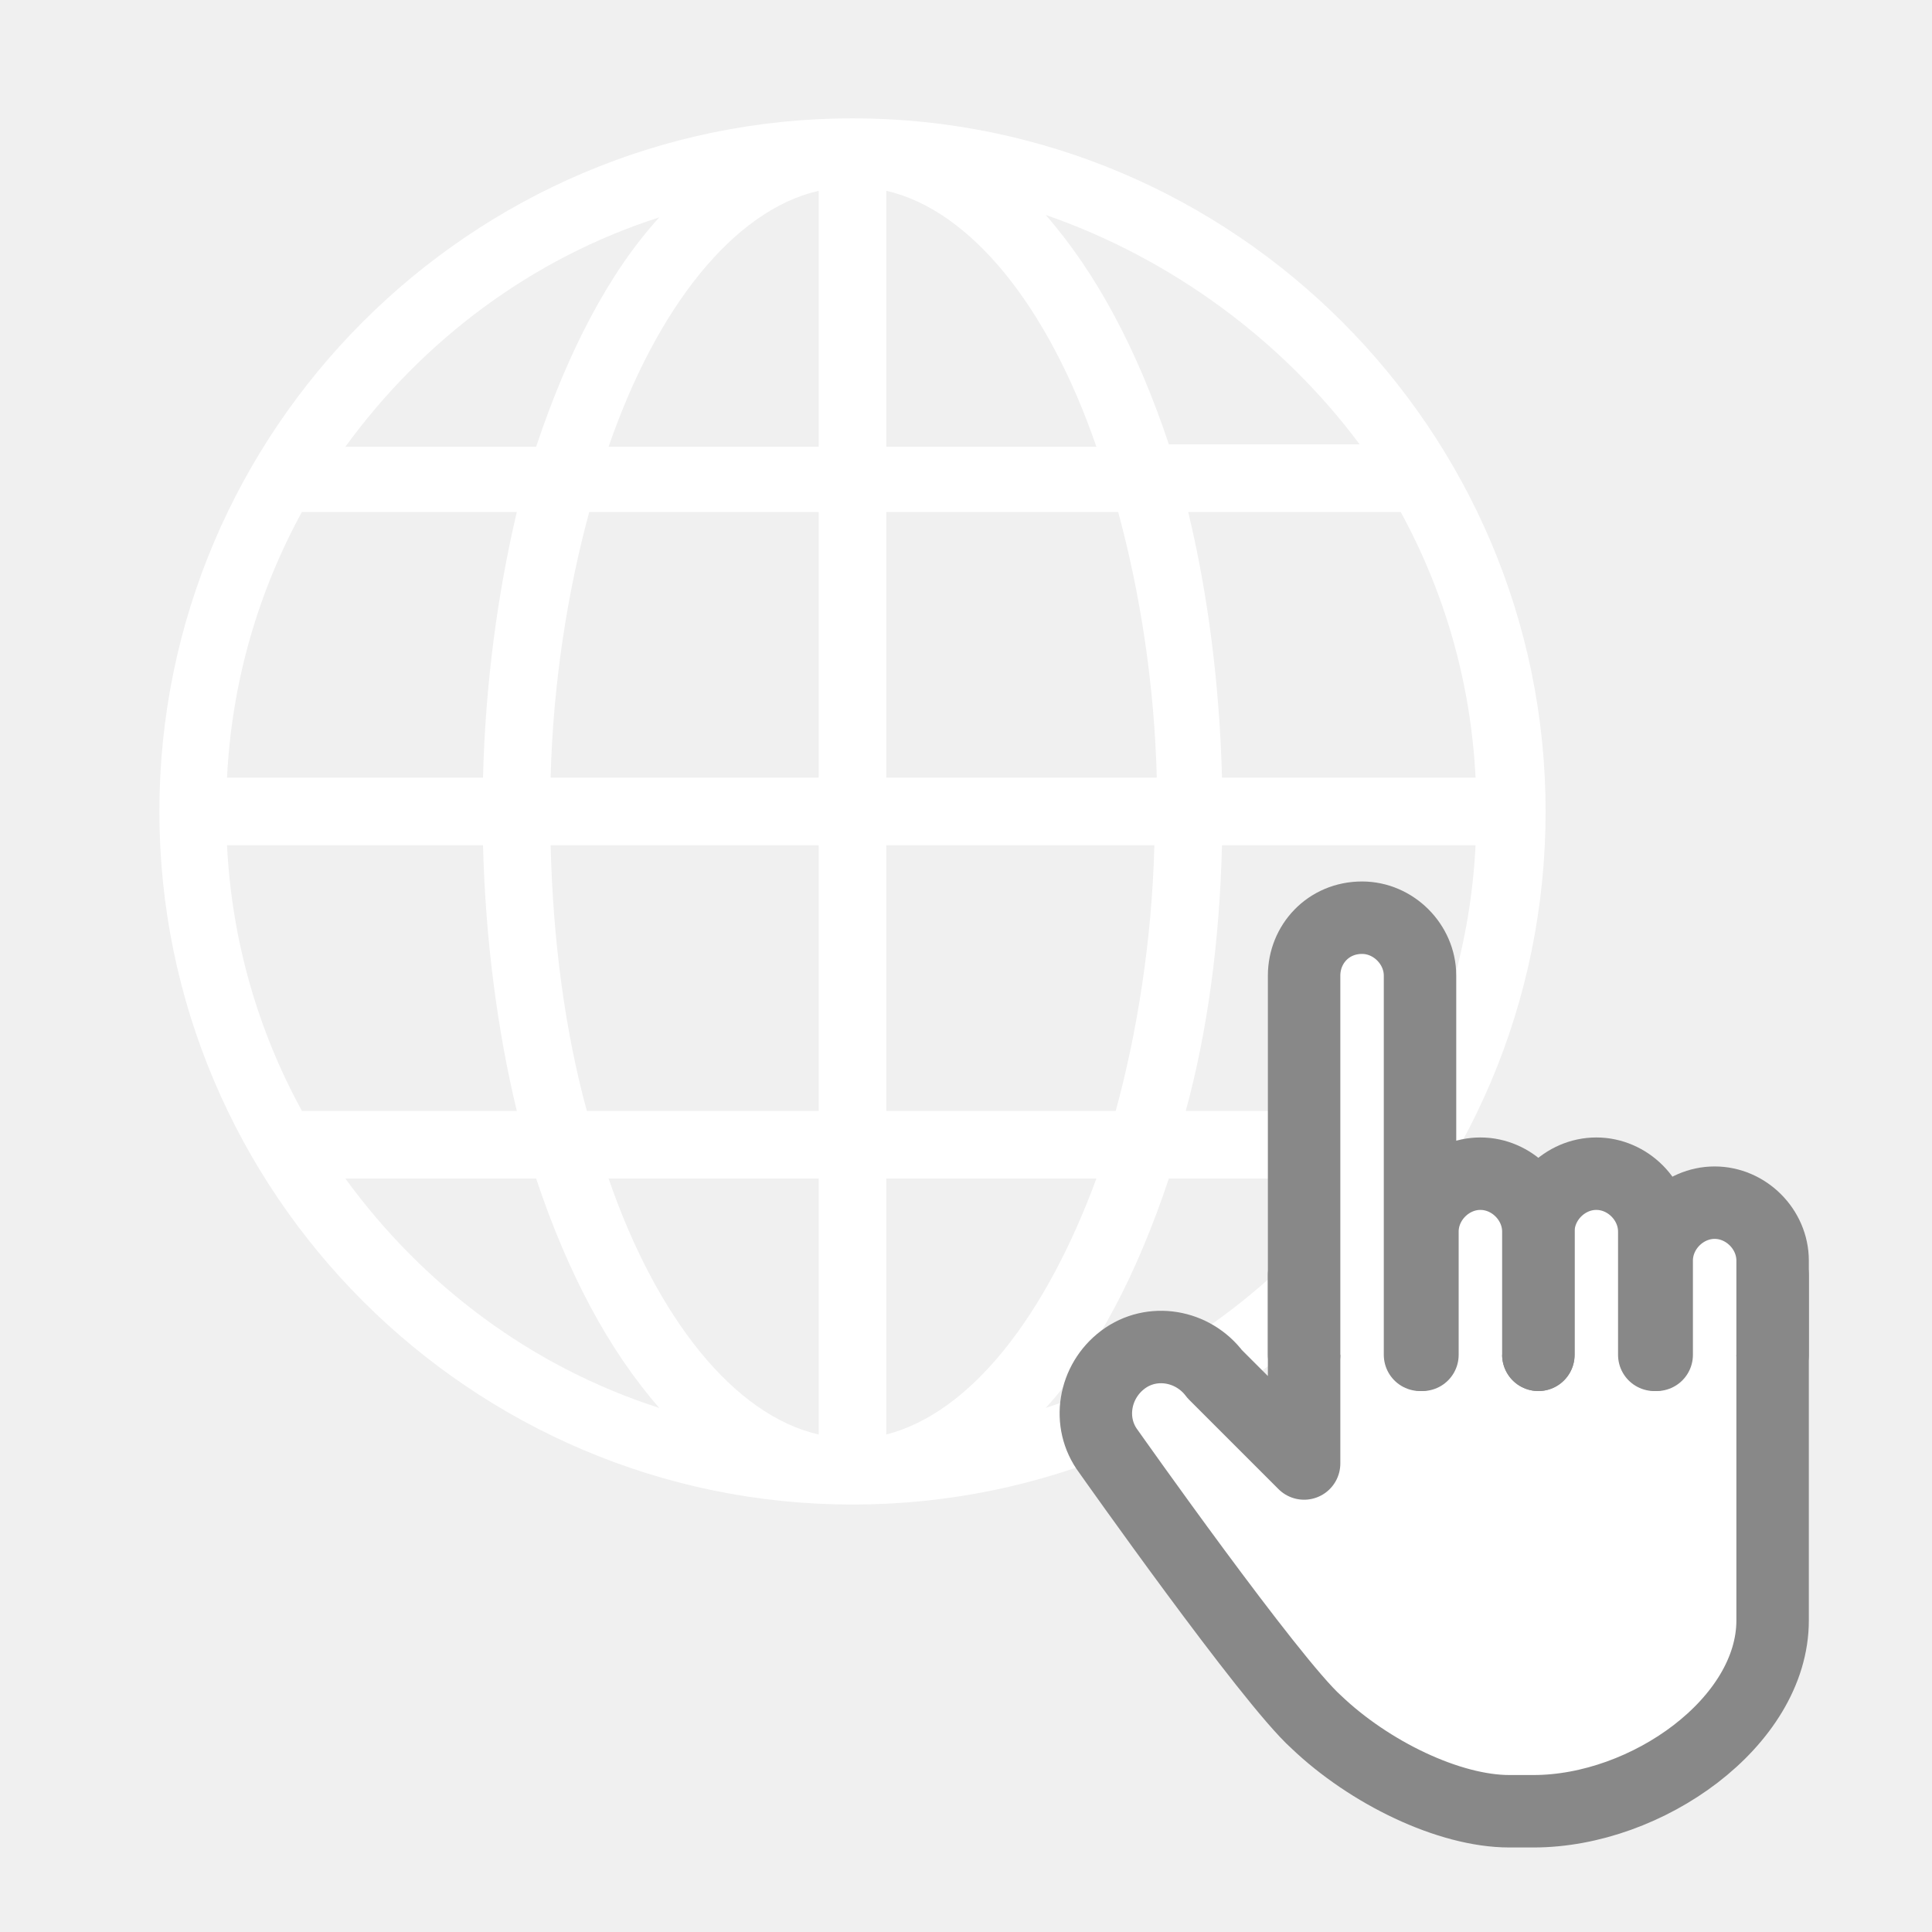
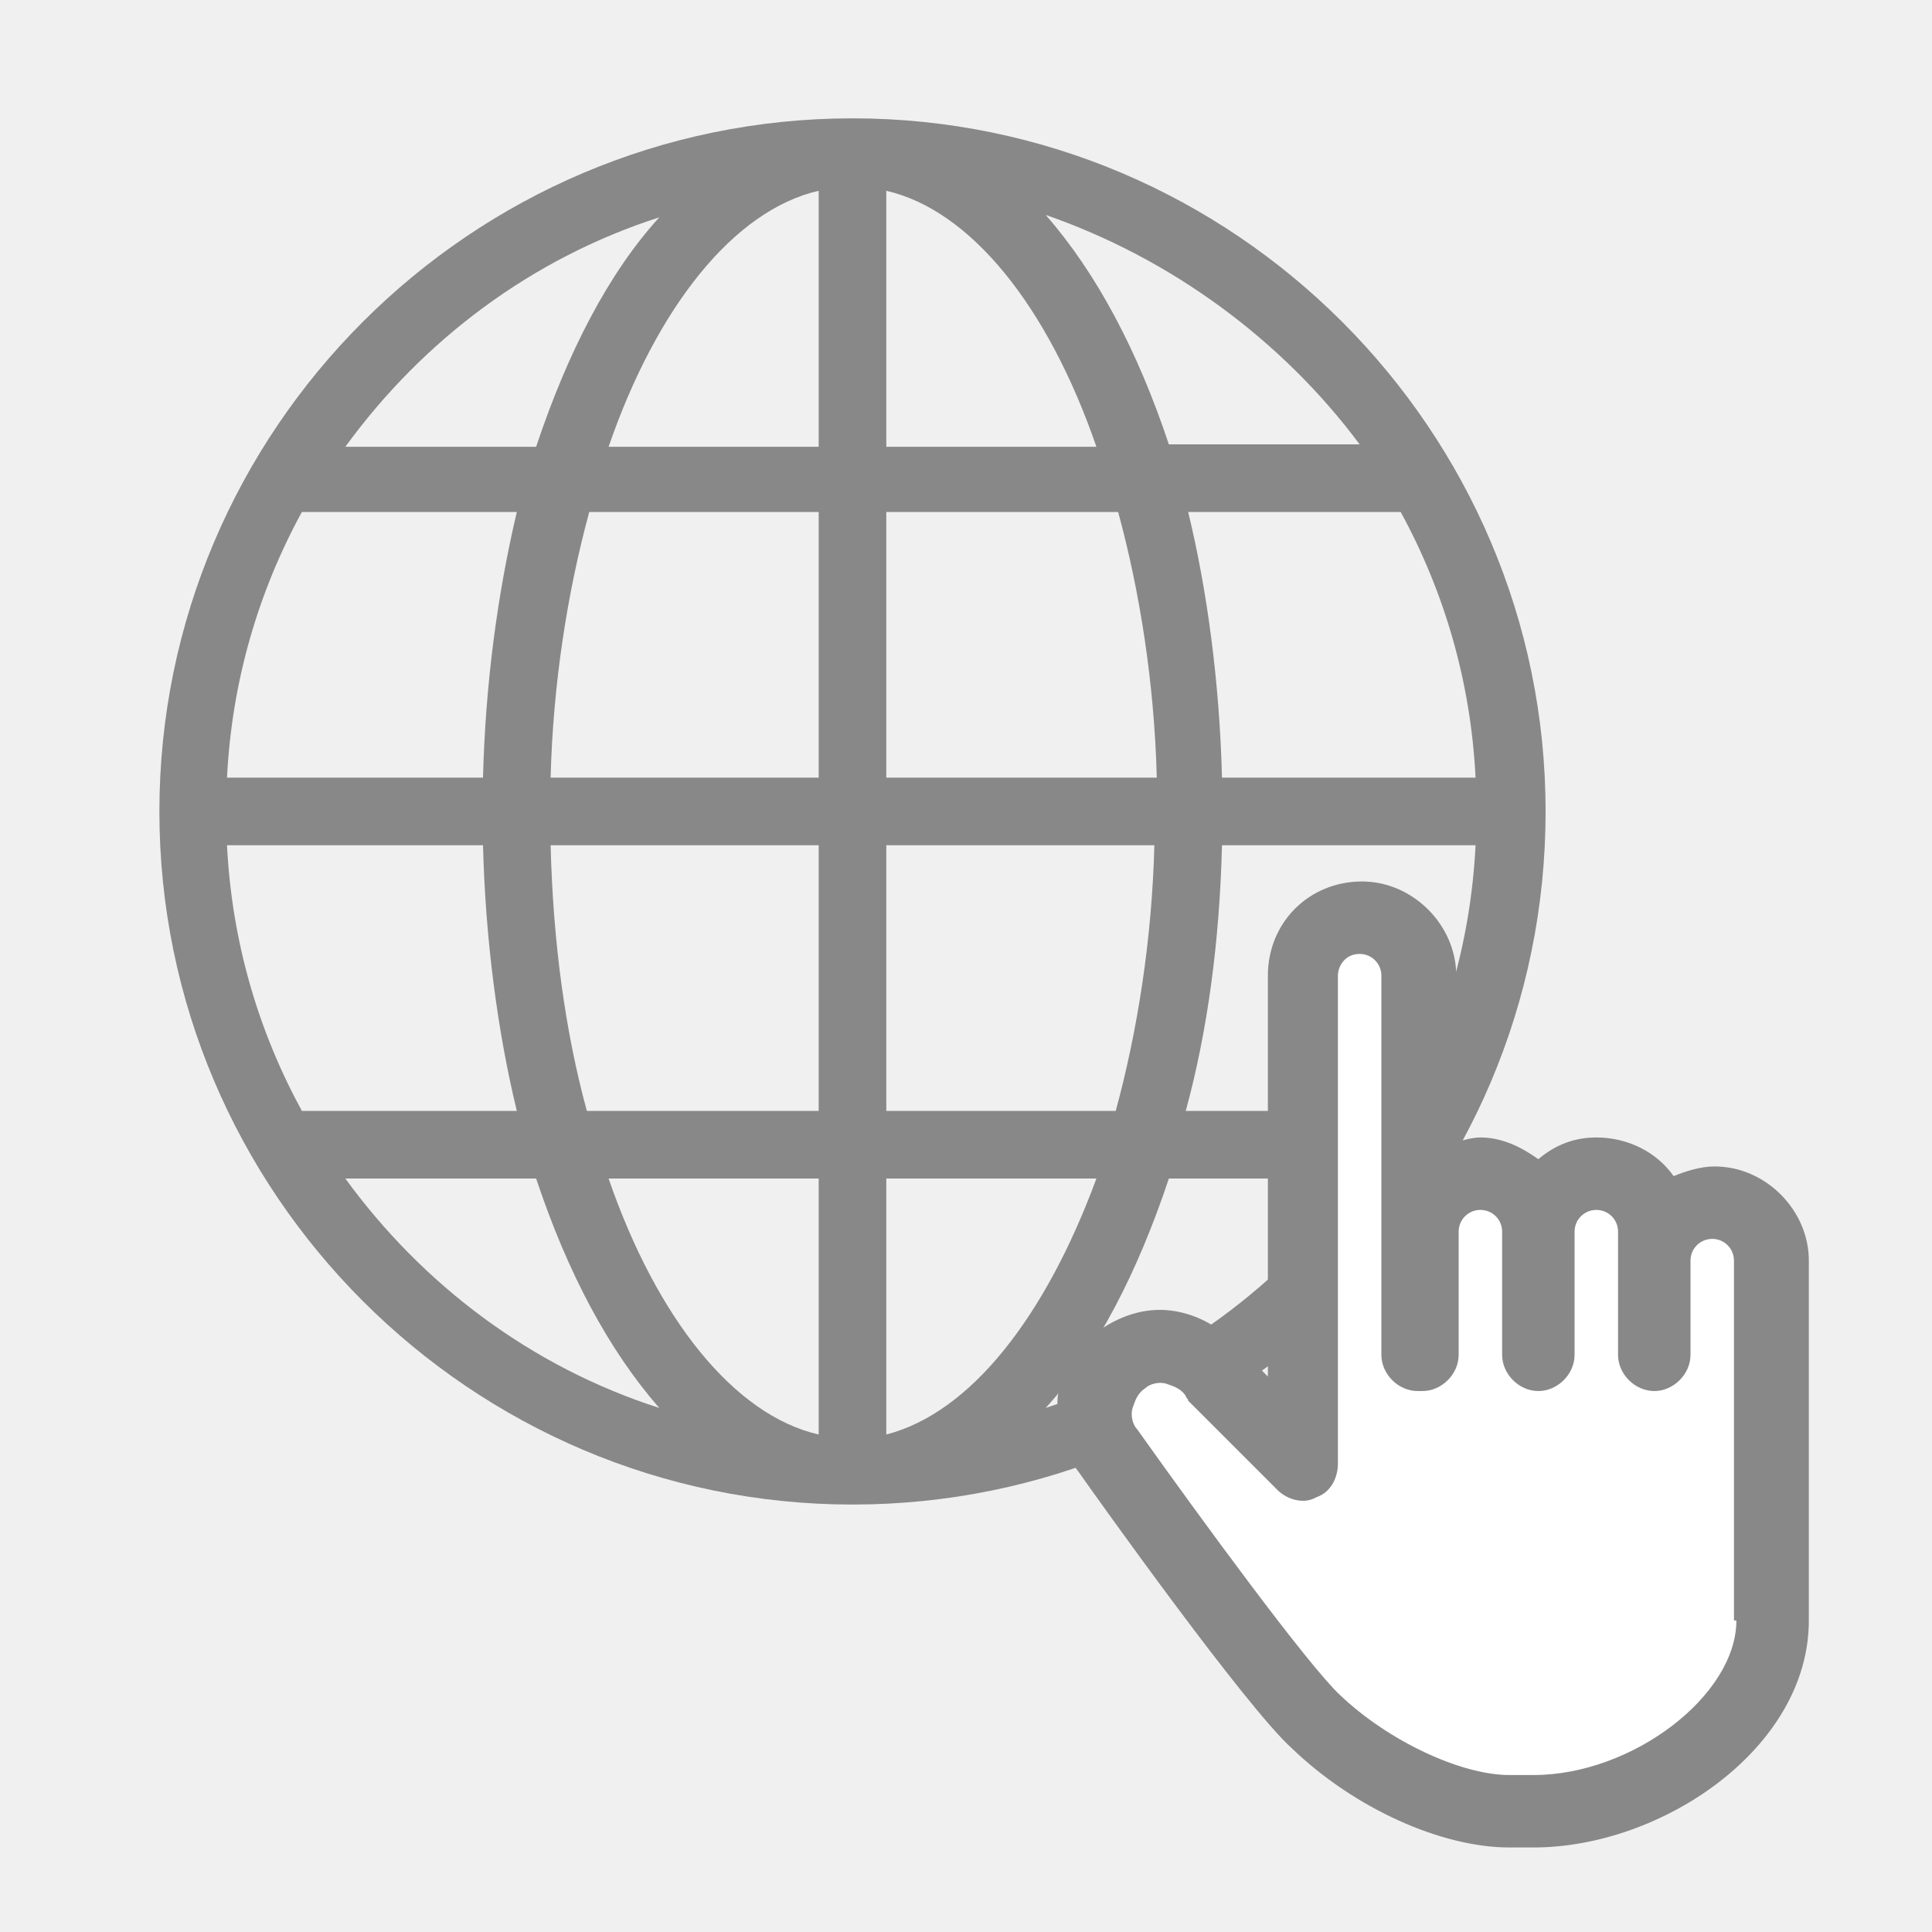
<svg xmlns="http://www.w3.org/2000/svg" version="1.1" id="Layer_5" x="0px" y="0px" viewBox="0 0 80 80" style="enable-background:new 0 0 80 80;" xml:space="preserve">
  <style type="text/css">
- 	.st0{fill:#FFFFFF;}
- 	.st1{fill:#FFFFFF;stroke:#888888;stroke-width:3;stroke-linecap:round;stroke-linejoin:round;stroke-miterlimit:10;}
+ 	.st0{fill:#888888;}
+ 	.st1{fill:#FFFFFF;}
</style>
-   <g>
-     <path class="st0" d="M35.3,4.9C19.5,4.9,6.6,17.8,6.6,33.6c0,15.8,12.9,28.7,28.7,28.7S64,49.5,64,33.6C64,17.8,51.1,4.9,35.3,4.9z    M9.4,35H20c0.1,3.9,0.6,7.7,1.4,11h-8.9C10.7,42.7,9.6,39,9.4,35z M36.7,18.4V7.9c3.5,0.8,6.7,4.8,8.7,10.6H36.7z M46.3,21.2   c0.9,3.3,1.5,7.1,1.6,11H36.7v-11H46.3z M33.9,7.9v10.6h-8.7C27.2,12.7,30.4,8.7,33.9,7.9z M33.9,21.2v11H22.8   c0.1-3.9,0.7-7.7,1.6-11H33.9z M20,32.2H9.4c0.2-4,1.3-7.7,3.1-11h8.9C20.6,24.6,20.1,28.3,20,32.2z M22.8,35h11.1v11h-9.6   C23.4,42.7,22.9,39,22.8,35z M33.9,48.8v10.6c-3.5-0.8-6.7-4.8-8.7-10.6H33.9z M36.7,59.4V48.8h8.7C43.3,54.5,40.2,58.5,36.7,59.4z    M36.7,46V35h11.1c-0.1,3.9-0.7,7.7-1.6,11H36.7z M50.6,35h10.5c-0.2,4-1.3,7.7-3.1,11h-8.9C50,42.7,50.5,39,50.6,35z M50.6,32.2   c-0.1-3.9-0.6-7.7-1.4-11H58c1.8,3.3,2.9,7,3.1,11H50.6z M56.3,18.4h-7.9c-1.3-3.9-3-7.1-5.1-9.5C48.5,10.7,53.1,14.1,56.3,18.4z    M27.3,9c-2.1,2.3-3.8,5.6-5.1,9.5h-7.9C17.5,14.1,22,10.7,27.3,9z M14.3,48.8h7.9c1.3,3.9,3,7.1,5.1,9.5   C22,56.6,17.5,53.2,14.3,48.8z M43.3,58.3c2.1-2.3,3.8-5.6,5.1-9.5h7.9C53.1,53.2,48.5,56.6,43.3,58.3z" />
-     <g>
-       <path class="st1" d="M54,52.8v7.8l-3.7-3.7c-0.9-1.2-2.6-1.5-3.8-0.6c-1.2,0.9-1.5,2.6-0.6,3.8c0,0,6.7,9.5,8.6,11.2    c2.2,2.1,5.5,3.7,8,3.7h1c4.7,0,9.9-3.7,9.9-7.9V52.8" />
-       <path class="st1" d="M58.8,56.1V40.4c0-1.3-1.1-2.4-2.4-2.4C55,38,54,39.1,54,40.4v15.7" />
-       <path class="st1" d="M68.5,56.1v-5.1c0-1.3-1.1-2.4-2.4-2.4c-1.3,0-2.4,1.1-2.4,2.4v5.1" />
-       <path class="st1" d="M63.7,56.1v-5.1c0-1.3-1.1-2.4-2.4-2.4c-1.3,0-2.4,1.1-2.4,2.4v5.1" />
-       <path class="st1" d="M73.4,56.1v-3.9c0-1.3-1.1-2.4-2.4-2.4c-1.3,0-2.4,1.1-2.4,2.4v3.9" />
-     </g>
-   </g>
+   <path class="st0" d="M35.3,4.9C19.5,4.9,6.6,17.8,6.6,33.6s12.9,28.7,28.7,28.7S64,49.5,64,33.6C64,17.8,51.1,4.9,35.3,4.9z M9.4,35  H20c0.1,3.9,0.6,7.7,1.4,11h-8.9C10.7,42.7,9.6,39,9.4,35z M36.7,18.4V7.9c3.5,0.8,6.7,4.8,8.7,10.6h-8.7V18.4z M46.3,21.2  c0.9,3.3,1.5,7.1,1.6,11H36.7v-11H46.3z M33.9,7.9v10.6h-8.7C27.2,12.7,30.4,8.7,33.9,7.9z M33.9,21.2v11H22.8  c0.1-3.9,0.7-7.7,1.6-11H33.9z M20,32.2H9.4c0.2-4,1.3-7.7,3.1-11h8.9C20.6,24.6,20.1,28.3,20,32.2z M22.8,35h11.1v11h-9.6  C23.4,42.7,22.9,39,22.8,35z M33.9,48.8v10.6c-3.5-0.8-6.7-4.8-8.7-10.6C25.2,48.8,33.9,48.8,33.9,48.8z M36.7,59.4V48.8h8.7  C43.3,54.5,40.2,58.5,36.7,59.4z M36.7,46V35h11.1c-0.1,3.9-0.7,7.7-1.6,11H36.7z M50.6,35h10.5c-0.2,4-1.3,7.7-3.1,11h-8.9  C50,42.7,50.5,39,50.6,35z M50.6,32.2c-0.1-3.9-0.6-7.7-1.4-11H58c1.8,3.3,2.9,7,3.1,11H50.6z M56.3,18.4h-7.9  c-1.3-3.9-3-7.1-5.1-9.5C48.5,10.7,53.1,14.1,56.3,18.4z M27.3,9c-2.1,2.3-3.8,5.6-5.1,9.5h-7.9C17.5,14.1,22,10.7,27.3,9z   M14.3,48.8h7.9c1.3,3.9,3,7.1,5.1,9.5C22,56.6,17.5,53.2,14.3,48.8z M43.3,58.3c2.1-2.3,3.8-5.6,5.1-9.5h7.9  C53.1,53.2,48.5,56.6,43.3,58.3z" />
+   <path class="st1" d="M71,49.8c-1.3,0-2.4,1.1-2.4,2.4v0.6h-0.1V51c0-1.3-1.1-2.4-2.4-2.4c-1.3,0-2.4,1.1-2.4,2.4  c0-1.3-1.1-2.4-2.4-2.4s-2.4,1.1-2.4,2.4v1.8h-0.1V40.4c0-1.3-1.1-2.4-2.4-2.4C55,38,54,39.1,54,40.4v12.4v3.3v4.5l-3.7-3.7  c-0.9-1.2-2.6-1.5-3.8-0.6c-1.2,0.9-1.5,2.6-0.6,3.8c0,0,6.7,9.5,8.6,11.2c2.2,2.1,5.5,3.7,8,3.7h1c4.7,0,9.9-3.7,9.9-7.9v-11v-3.3  v-0.6C73.4,50.9,72.3,49.8,71,49.8z" />
+   <path class="st0" d="M71,48.3c-0.6,0-1.2,0.2-1.7,0.4c-0.7-1-1.9-1.6-3.2-1.6c-0.9,0-1.7,0.3-2.4,0.9c-0.7-0.5-1.5-0.9-2.4-0.9  c-0.3,0-0.7,0.1-1,0.2v-6.9c0-2.1-1.8-3.9-3.9-3.9c-2.2,0-3.9,1.7-3.9,3.9v12.4v3.3V57l-1.1-1.1c-0.7-0.8-1.6-1.4-2.7-1.6  c-1.1-0.2-2.2,0.1-3.2,0.8c-0.9,0.7-1.5,1.6-1.7,2.7C43.7,59,44,60.1,44.7,61c0.7,1,6.9,9.7,8.8,11.4c2.6,2.5,6.2,4.1,9,4.1h1  c5.3,0,11.4-4.1,11.4-9.4v-11v-3.3v-0.6C74.9,50.1,73.1,48.3,71,48.3z M71.9,67.1c0,3.1-4.3,6.4-8.4,6.4h-1c-2,0-5-1.4-7-3.3  c-1.3-1.2-5.7-7.2-8.4-11c-0.2-0.2-0.3-0.6-0.2-0.9c0.1-0.3,0.2-0.6,0.5-0.8c0.2-0.2,0.6-0.3,0.9-0.2c0.3,0.1,0.6,0.2,0.8,0.5  c0,0.1,0.1,0.1,0.1,0.2l3.7,3.7c0.4,0.4,1.1,0.6,1.6,0.3c0.6-0.2,0.9-0.8,0.9-1.4v-4.5v-3.3V40.4c0-0.4,0.3-0.9,0.9-0.9  c0.5,0,0.9,0.4,0.9,0.9v15.7c0,0.8,0.7,1.5,1.5,1.5c0,0,0,0,0.1,0c0,0,0,0,0.1,0c0.8,0,1.5-0.7,1.5-1.5V51c0-0.5,0.4-0.9,0.9-0.9  c0.5,0,0.9,0.4,0.9,0.9v5.1c0,0.8,0.7,1.5,1.5,1.5s1.5-0.7,1.5-1.5V51c0-0.5,0.4-0.9,0.9-0.9c0.5,0,0.9,0.4,0.9,0.9v5.1  c0,0.8,0.7,1.5,1.5,1.5c0,0,0,0,0,0c0,0,0,0,0,0c0.8,0,1.5-0.7,1.5-1.5v-3.9c0-0.5,0.4-0.9,0.9-0.9s0.9,0.4,0.9,0.9v0.6v3.3V67.1z" />
</svg>
